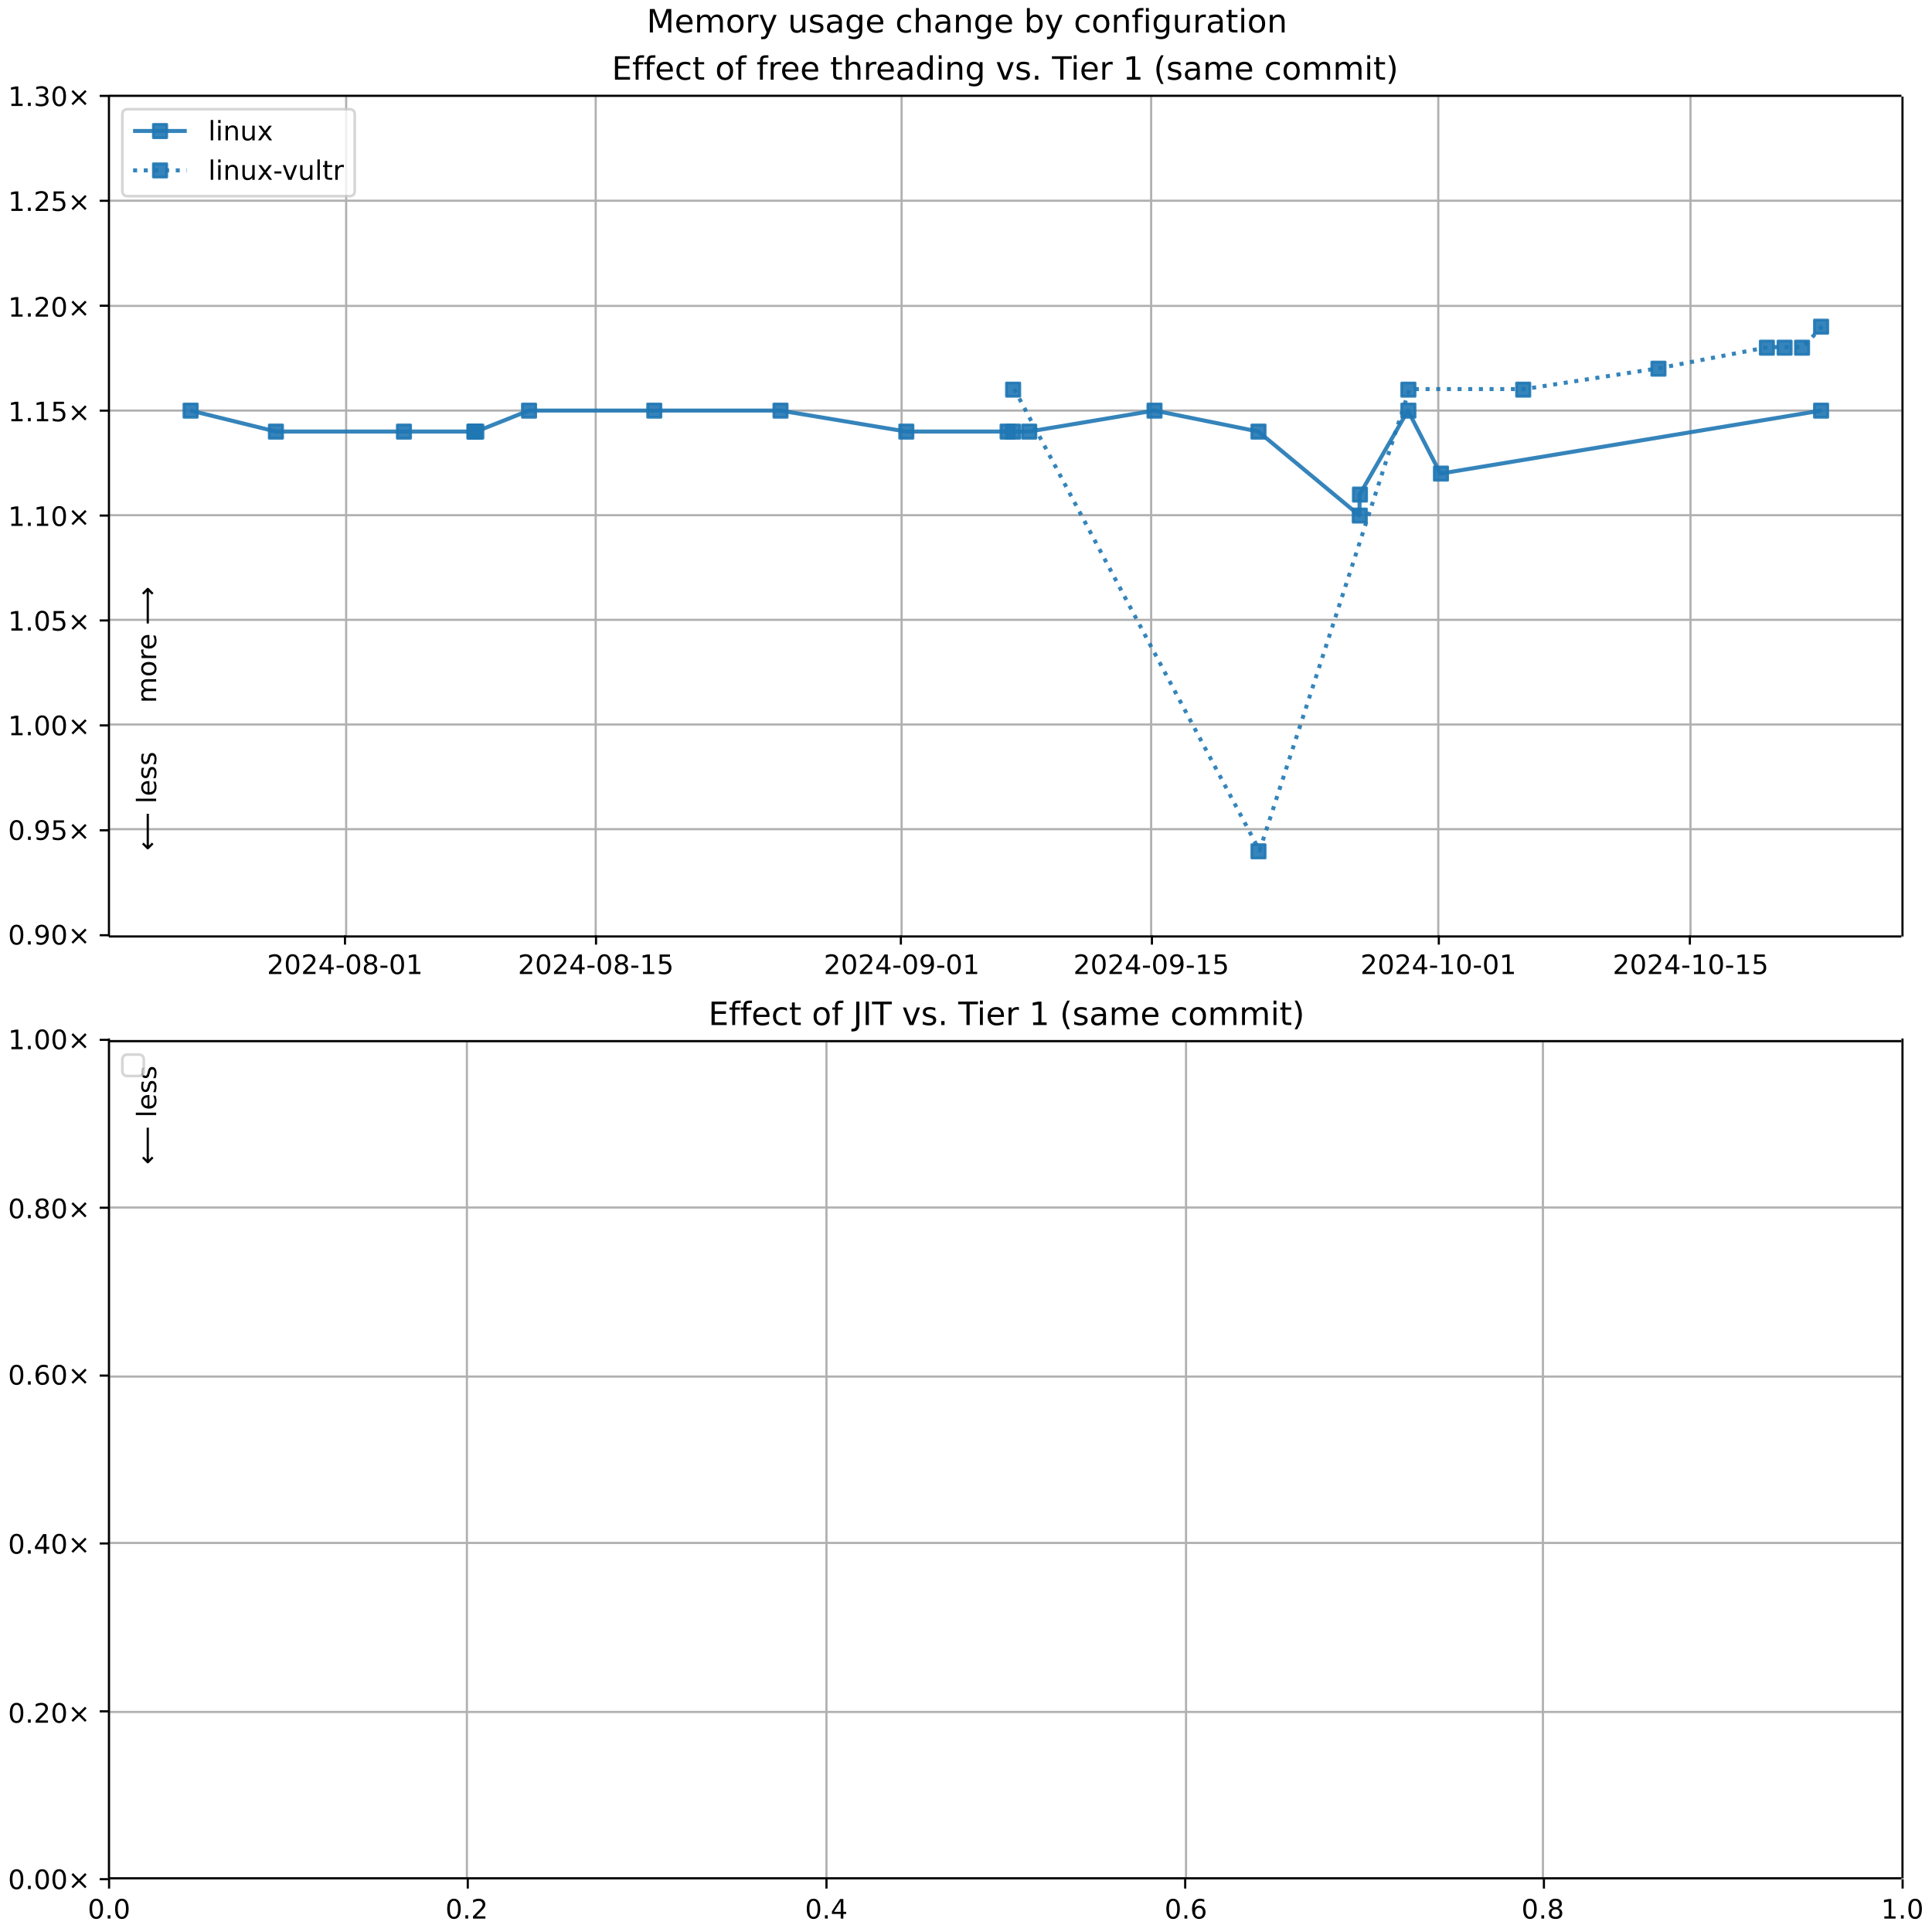
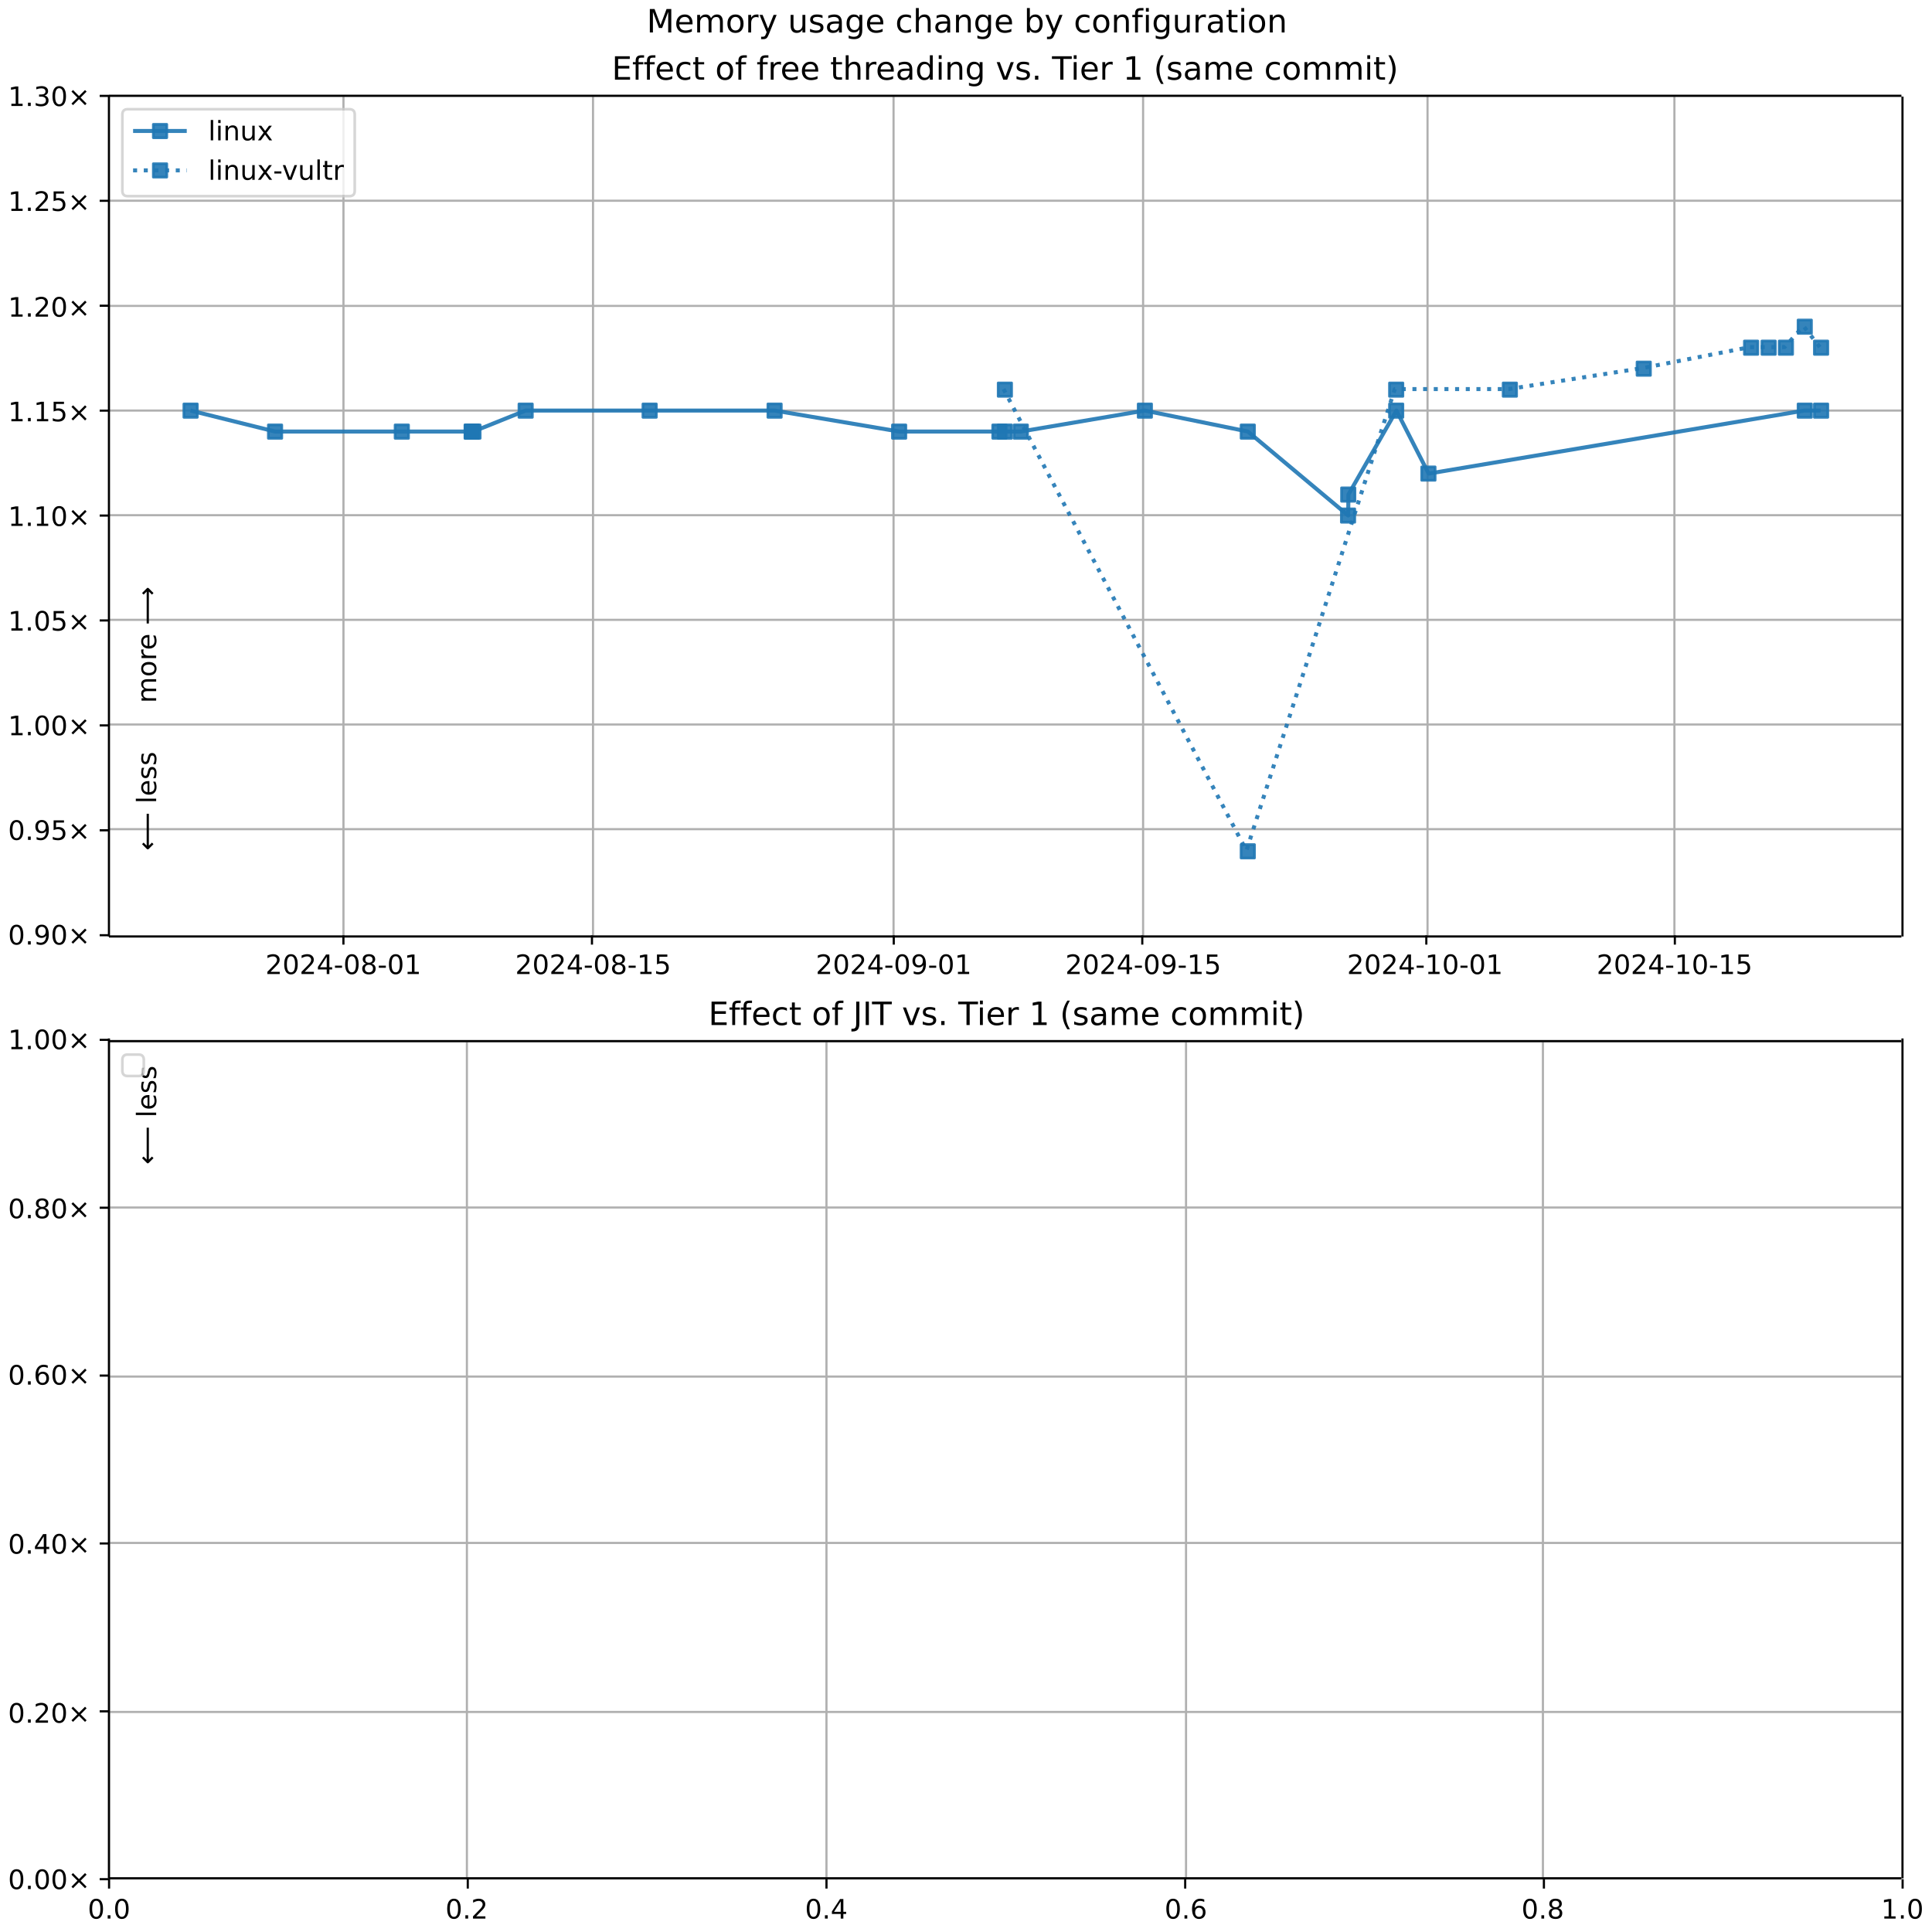
<svg xmlns="http://www.w3.org/2000/svg" xmlns:xlink="http://www.w3.org/1999/xlink" width="720pt" height="720pt" version="1.1" viewBox="0 0 720 720">
  <defs>
    <style type="text/css">*{stroke-linejoin: round; stroke-linecap: butt}</style>
  </defs>
  <path d="m0 720h720v-720h-720z" fill="#fff" />
  <path d="m40.6 349h668v-313h-668z" fill="#fff" />
-   <path d="m129 349v-313" clip-path="url(#d)" fill="none" stroke="#b0b0b0" stroke-linecap="square" stroke-width=".8" />
+   <path d="m128 349v-313" clip-path="url(#d)" fill="none" stroke="#b0b0b0" stroke-linecap="square" stroke-width=".8" />
  <defs>
    <path id="l" d="m0 0v3.5" stroke="#000" stroke-width=".8" />
  </defs>
-   <use x="128.563" y="348.529" stroke="#000000" stroke-width=".8" xlink:href="#l" />
-   <g transform="translate(99.5 363) scale(.1 -.1)">
+   <use x="127.987" y="348.529" stroke="#000000" stroke-width=".8" xlink:href="#l" />
+   <g transform="translate(98.9 363) scale(.1 -.1)">
    <defs>
      <path id="g" transform="scale(.0156)" d="m1228 531h2203v-531h-2962v531q359 372 979 998 621 627 780 809 303 340 423 576 121 236 121 464 0 372-261 606-261 235-680 235-297 0-627-103-329-103-704-313v638q381 153 712 231 332 78 607 78 725 0 1156-363 431-362 431-968 0-288-108-546-107-257-392-607-78-91-497-524-418-433-1181-1211z" />
      <path id="a" transform="scale(.0156)" d="m2034 4250q-487 0-733-480-245-479-245-1442 0-959 245-1439 246-480 733-480 491 0 736 480 246 480 246 1439 0 963-246 1442-245 480-736 480zm0 500q785 0 1199-621 414-620 414-1801 0-1178-414-1799-414-620-1199-620-784 0-1198 620-414 621-414 1799 0 1181 414 1801 414 621 1198 621z" />
      <path id="s" transform="scale(.0156)" d="m2419 4116-1594-2491h1594v2491zm-166 550h794v-3041h666v-525h-666v-1100h-628v1100h-2106v609l1940 2957z" />
      <path id="k" transform="scale(.0156)" d="m313 2009h1684v-512h-1684v512z" />
      <path id="ac" transform="scale(.0156)" d="m2034 2216q-450 0-708-241-257-241-257-662 0-422 257-663 258-241 708-241t709 242q260 243 260 662 0 421-258 662-257 241-711 241zm-631 268q-406 100-633 378-226 279-226 679 0 559 398 884 399 325 1092 325 697 0 1094-325t397-884q0-400-227-679-226-278-629-378 456-106 710-416 255-309 255-755 0-679-414-1042-414-362-1186-362-771 0-1186 362-414 363-414 1042 0 446 256 755 257 310 713 416zm-231 997q0-362 226-565 227-203 636-203 407 0 636 203 230 203 230 565 0 363-230 566-229 203-636 203-409 0-636-203-226-203-226-566z" />
      <path id="e" transform="scale(.0156)" d="m794 531h1031v3560l-1122-225v575l1116 225h631v-4135h1031v-531h-2687v531z" />
    </defs>
    <use xlink:href="#g" />
    <use x="63.623" xlink:href="#a" />
    <use x="127.246" xlink:href="#g" />
    <use x="190.869" xlink:href="#s" />
    <use x="254.492" xlink:href="#k" />
    <use x="290.576" xlink:href="#a" />
    <use x="354.199" xlink:href="#ac" />
    <use x="417.822" xlink:href="#k" />
    <use x="453.906" xlink:href="#a" />
    <use x="517.529" xlink:href="#e" />
  </g>
-   <path d="m222 349v-313" clip-path="url(#d)" fill="none" stroke="#b0b0b0" stroke-linecap="square" stroke-width=".8" />
-   <use x="222.121" y="348.529" stroke="#000000" stroke-width=".8" xlink:href="#l" />
-   <g transform="translate(193 363) scale(.1 -.1)">
+   <path d="m221 349v-313" clip-path="url(#d)" fill="none" stroke="#b0b0b0" stroke-linecap="square" stroke-width=".8" />
+   <use x="220.607" y="348.529" stroke="#000000" stroke-width=".8" xlink:href="#l" />
+   <g transform="translate(192 363) scale(.1 -.1)">
    <defs>
      <path id="u" transform="scale(.0156)" d="m691 4666h2478v-532h-1900v-1143q137 47 274 70 138 23 276 23 781 0 1237-428 457-428 457-1159 0-753-469-1171-469-417-1322-417-294 0-599 50-304 50-629 150v635q281-153 581-228t634-75q541 0 856 284 316 284 316 772 0 487-316 771-315 285-856 285-253 0-505-56-251-56-513-175v2344z" />
    </defs>
    <use xlink:href="#g" />
    <use x="63.623" xlink:href="#a" />
    <use x="127.246" xlink:href="#g" />
    <use x="190.869" xlink:href="#s" />
    <use x="254.492" xlink:href="#k" />
    <use x="290.576" xlink:href="#a" />
    <use x="354.199" xlink:href="#ac" />
    <use x="417.822" xlink:href="#k" />
    <use x="453.906" xlink:href="#e" />
    <use x="517.529" xlink:href="#u" />
  </g>
-   <path d="m336 349v-313" clip-path="url(#d)" fill="none" stroke="#b0b0b0" stroke-linecap="square" stroke-width=".8" />
-   <use x="335.726" y="348.529" stroke="#000000" stroke-width=".8" xlink:href="#l" />
-   <g transform="translate(307 363) scale(.1 -.1)">
+   <path d="m333 349v-313" clip-path="url(#d)" fill="none" stroke="#b0b0b0" stroke-linecap="square" stroke-width=".8" />
+   <use x="333.075" y="348.529" stroke="#000000" stroke-width=".8" xlink:href="#l" />
+   <g transform="translate(304 363) scale(.1 -.1)">
    <defs>
      <path id="ab" transform="scale(.0156)" d="m703 97v575q238-113 481-172 244-59 479-59 625 0 954 420 330 420 377 1277-181-269-460-413-278-144-615-144-700 0-1108 423-408 424-408 1159 0 718 425 1152 425 435 1131 435 810 0 1236-621 427-620 427-1801 0-1103-524-1761-523-658-1407-658-238 0-482 47-243 47-506 141zm1256 1978q425 0 673 290 249 291 249 798 0 503-249 795-248 292-673 292t-673-292-248-795q0-507 248-798 248-290 673-290z" />
    </defs>
    <use xlink:href="#g" />
    <use x="63.623" xlink:href="#a" />
    <use x="127.246" xlink:href="#g" />
    <use x="190.869" xlink:href="#s" />
    <use x="254.492" xlink:href="#k" />
    <use x="290.576" xlink:href="#a" />
    <use x="354.199" xlink:href="#ab" />
    <use x="417.822" xlink:href="#k" />
    <use x="453.906" xlink:href="#a" />
    <use x="517.529" xlink:href="#e" />
  </g>
-   <path d="m429 349v-313" clip-path="url(#d)" fill="none" stroke="#b0b0b0" stroke-linecap="square" stroke-width=".8" />
-   <use x="429.284" y="348.529" stroke="#000000" stroke-width=".8" xlink:href="#l" />
-   <g transform="translate(400 363) scale(.1 -.1)">
+   <path d="m426 349v-313" clip-path="url(#d)" fill="none" stroke="#b0b0b0" stroke-linecap="square" stroke-width=".8" />
+   <use x="425.695" y="348.529" stroke="#000000" stroke-width=".8" xlink:href="#l" />
+   <g transform="translate(397 363) scale(.1 -.1)">
    <use xlink:href="#g" />
    <use x="63.623" xlink:href="#a" />
    <use x="127.246" xlink:href="#g" />
    <use x="190.869" xlink:href="#s" />
    <use x="254.492" xlink:href="#k" />
    <use x="290.576" xlink:href="#a" />
    <use x="354.199" xlink:href="#ab" />
    <use x="417.822" xlink:href="#k" />
    <use x="453.906" xlink:href="#e" />
    <use x="517.529" xlink:href="#u" />
  </g>
-   <path d="m536 349v-313" clip-path="url(#d)" fill="none" stroke="#b0b0b0" stroke-linecap="square" stroke-width=".8" />
-   <use x="536.207" y="348.529" stroke="#000000" stroke-width=".8" xlink:href="#l" />
-   <g transform="translate(507 363) scale(.1 -.1)">
+   <path d="m532 349v-313" clip-path="url(#d)" fill="none" stroke="#b0b0b0" stroke-linecap="square" stroke-width=".8" />
+   <use x="531.547" y="348.529" stroke="#000000" stroke-width=".8" xlink:href="#l" />
+   <g transform="translate(502 363) scale(.1 -.1)">
    <use xlink:href="#g" />
    <use x="63.623" xlink:href="#a" />
    <use x="127.246" xlink:href="#g" />
    <use x="190.869" xlink:href="#s" />
    <use x="254.492" xlink:href="#k" />
    <use x="290.576" xlink:href="#e" />
    <use x="354.199" xlink:href="#a" />
    <use x="417.822" xlink:href="#k" />
    <use x="453.906" xlink:href="#a" />
    <use x="517.529" xlink:href="#e" />
  </g>
-   <path d="m630 349v-313" clip-path="url(#d)" fill="none" stroke="#b0b0b0" stroke-linecap="square" stroke-width=".8" />
-   <use x="629.764" y="348.529" stroke="#000000" stroke-width=".8" xlink:href="#l" />
-   <g transform="translate(601 363) scale(.1 -.1)">
+   <path d="m624 349v-313" clip-path="url(#d)" fill="none" stroke="#b0b0b0" stroke-linecap="square" stroke-width=".8" />
+   <use x="624.167" y="348.529" stroke="#000000" stroke-width=".8" xlink:href="#l" />
+   <g transform="translate(595 363) scale(.1 -.1)">
    <use xlink:href="#g" />
    <use x="63.623" xlink:href="#a" />
    <use x="127.246" xlink:href="#g" />
    <use x="190.869" xlink:href="#s" />
    <use x="254.492" xlink:href="#k" />
    <use x="290.576" xlink:href="#e" />
    <use x="354.199" xlink:href="#a" />
    <use x="417.822" xlink:href="#k" />
    <use x="453.906" xlink:href="#e" />
    <use x="517.529" xlink:href="#u" />
  </g>
  <path d="m40.6 349h668" clip-path="url(#d)" fill="none" stroke="#b0b0b0" stroke-linecap="square" stroke-width=".8" />
  <defs>
    <path id="h" d="m0 0h-3.5" stroke="#000" stroke-width=".8" />
  </defs>
  <use x="40.646" y="348.529" stroke="#000000" stroke-width=".8" xlink:href="#h" />
  <g transform="translate(3 352) scale(.1 -.1)">
    <defs>
      <path id="c" transform="scale(.0156)" d="m684 794h660v-794h-660v794z" />
      <path id="i" transform="scale(.0156)" d="m4488 3438-1429-1435 1429-1428-372-378-1435 1434-1434-1434-369 378 1425 1428-1425 1435 369 378 1434-1435 1435 1435 372-378z" />
    </defs>
    <use xlink:href="#a" />
    <use x="63.623" xlink:href="#c" />
    <use x="95.41" xlink:href="#ab" />
    <use x="159.033" xlink:href="#a" />
    <use x="222.656" xlink:href="#i" />
  </g>
  <path d="m40.6 309h668" clip-path="url(#d)" fill="none" stroke="#b0b0b0" stroke-linecap="square" stroke-width=".8" />
  <use x="40.646" y="309.429" stroke="#000000" stroke-width=".8" xlink:href="#h" />
  <g transform="translate(3 313) scale(.1 -.1)">
    <use xlink:href="#a" />
    <use x="63.623" xlink:href="#c" />
    <use x="95.41" xlink:href="#ab" />
    <use x="159.033" xlink:href="#u" />
    <use x="222.656" xlink:href="#i" />
  </g>
  <path d="m40.6 270h668" clip-path="url(#d)" fill="none" stroke="#b0b0b0" stroke-linecap="square" stroke-width=".8" />
  <use x="40.646" y="270.33" stroke="#000000" stroke-width=".8" xlink:href="#h" />
  <g transform="translate(3 274) scale(.1 -.1)">
    <use xlink:href="#e" />
    <use x="63.623" xlink:href="#c" />
    <use x="95.41" xlink:href="#a" />
    <use x="159.033" xlink:href="#a" />
    <use x="222.656" xlink:href="#i" />
  </g>
  <path d="m40.6 231h668" clip-path="url(#d)" fill="none" stroke="#b0b0b0" stroke-linecap="square" stroke-width=".8" />
  <use x="40.646" y="231.23" stroke="#000000" stroke-width=".8" xlink:href="#h" />
  <g transform="translate(3 235) scale(.1 -.1)">
    <use xlink:href="#e" />
    <use x="63.623" xlink:href="#c" />
    <use x="95.41" xlink:href="#a" />
    <use x="159.033" xlink:href="#u" />
    <use x="222.656" xlink:href="#i" />
  </g>
  <path d="m40.6 192h668" clip-path="url(#d)" fill="none" stroke="#b0b0b0" stroke-linecap="square" stroke-width=".8" />
  <use x="40.646" y="192.131" stroke="#000000" stroke-width=".8" xlink:href="#h" />
  <g transform="translate(3 196) scale(.1 -.1)">
    <use xlink:href="#e" />
    <use x="63.623" xlink:href="#c" />
    <use x="95.41" xlink:href="#e" />
    <use x="159.033" xlink:href="#a" />
    <use x="222.656" xlink:href="#i" />
  </g>
  <path d="m40.6 153h668" clip-path="url(#d)" fill="none" stroke="#b0b0b0" stroke-linecap="square" stroke-width=".8" />
  <use x="40.646" y="153.031" stroke="#000000" stroke-width=".8" xlink:href="#h" />
  <g transform="translate(3 157) scale(.1 -.1)">
    <use xlink:href="#e" />
    <use x="63.623" xlink:href="#c" />
    <use x="95.41" xlink:href="#e" />
    <use x="159.033" xlink:href="#u" />
    <use x="222.656" xlink:href="#i" />
  </g>
  <path d="m40.6 114h668" clip-path="url(#d)" fill="none" stroke="#b0b0b0" stroke-linecap="square" stroke-width=".8" />
  <use x="40.646" y="113.932" stroke="#000000" stroke-width=".8" xlink:href="#h" />
  <g transform="translate(3 118) scale(.1 -.1)">
    <use xlink:href="#e" />
    <use x="63.623" xlink:href="#c" />
    <use x="95.41" xlink:href="#g" />
    <use x="159.033" xlink:href="#a" />
    <use x="222.656" xlink:href="#i" />
  </g>
  <path d="m40.6 74.8h668" clip-path="url(#d)" fill="none" stroke="#b0b0b0" stroke-linecap="square" stroke-width=".8" />
  <use x="40.646" y="74.832" stroke="#000000" stroke-width=".8" xlink:href="#h" />
  <g transform="translate(3 78.6) scale(.1 -.1)">
    <use xlink:href="#e" />
    <use x="63.623" xlink:href="#c" />
    <use x="95.41" xlink:href="#g" />
    <use x="159.033" xlink:href="#u" />
    <use x="222.656" xlink:href="#i" />
  </g>
  <path d="m40.6 35.7h668" clip-path="url(#d)" fill="none" stroke="#b0b0b0" stroke-linecap="square" stroke-width=".8" />
  <use x="40.646" y="35.733" stroke="#000000" stroke-width=".8" xlink:href="#h" />
  <g transform="translate(3 39.5) scale(.1 -.1)">
    <defs>
      <path id="at" transform="scale(.0156)" d="m2597 2516q453-97 707-404 255-306 255-756 0-690-475-1069-475-378-1350-378-293 0-604 58t-642 174v609q262-153 574-231 313-78 654-78 593 0 904 234t311 681q0 413-289 645-289 233-804 233h-544v519h569q465 0 712 186t247 536q0 359-255 551-254 193-729 193-260 0-557-57-297-56-653-174v562q360 100 674 150t592 50q719 0 1137-327 419-326 419-882 0-388-222-655t-631-370z" />
    </defs>
    <use xlink:href="#e" />
    <use x="63.623" xlink:href="#c" />
    <use x="95.41" xlink:href="#at" />
    <use x="159.033" xlink:href="#a" />
    <use x="222.656" xlink:href="#i" />
  </g>
-   <path d="m71 153 31.8 7.82h47.7 26.3 0.043 0.636l19.6-7.82h46.7 47l46.9 7.82h37.8 2.06 5.99l46.7-7.82 38.7 7.82 37.7 31.3 0.07-7.82 18-31.3 12.1 23.5 142-23.5" clip-path="url(#d)" fill="none" stroke="#1f77b4" stroke-linecap="square" stroke-opacity=".9" stroke-width="1.5" />
+   <path d="m71 153 31.5 7.82h47.2 26 0.042 0.63l19.5-7.82h46.2 46.6l46.4 7.82h37.4 2.04 5.93l46.2-7.82 38.4 7.82 37.4 31.3 0.069-7.82 17.9-31.3 12 23.5 140-23.5h6.09" clip-path="url(#d)" fill="none" stroke="#1f77b4" stroke-linecap="square" stroke-opacity=".9" stroke-width="1.5" />
  <defs>
    <path id="b" d="m-2.5 2.5h5v-5h-5z" stroke="#1f77b4" stroke-opacity=".9" />
  </defs>
  <g clip-path="url(#d)" fill="#1f77b4" fill-opacity=".9" stroke="#1f77b4" stroke-opacity=".9">
    <use x="71.027" y="153.031" xlink:href="#b" />
-     <use x="102.824" y="160.851" xlink:href="#b" />
-     <use x="150.541" y="160.851" xlink:href="#b" />
-     <use x="176.831" y="160.851" xlink:href="#b" />
-     <use x="176.874" y="160.851" xlink:href="#b" />
-     <use x="177.51" y="160.851" xlink:href="#b" />
-     <use x="197.159" y="153.031" xlink:href="#b" />
-     <use x="243.831" y="153.031" xlink:href="#b" />
-     <use x="290.871" y="153.031" xlink:href="#b" />
-     <use x="337.755" y="160.851" xlink:href="#b" />
-     <use x="375.507" y="160.851" xlink:href="#b" />
-     <use x="377.564" y="160.851" xlink:href="#b" />
-     <use x="383.558" y="160.851" xlink:href="#b" />
-     <use x="430.258" y="153.031" xlink:href="#b" />
-     <use x="468.999" y="160.851" xlink:href="#b" />
-     <use x="506.744" y="192.131" xlink:href="#b" />
-     <use x="506.814" y="184.311" xlink:href="#b" />
-     <use x="524.863" y="153.031" xlink:href="#b" />
-     <use x="536.999" y="176.491" xlink:href="#b" />
+     <use x="102.505" y="160.851" xlink:href="#b" />
+     <use x="149.744" y="160.851" xlink:href="#b" />
+     <use x="175.772" y="160.851" xlink:href="#b" />
+     <use x="175.814" y="160.851" xlink:href="#b" />
+     <use x="176.444" y="160.851" xlink:href="#b" />
+     <use x="195.896" y="153.031" xlink:href="#b" />
+     <use x="242.1" y="153.031" xlink:href="#b" />
+     <use x="288.669" y="153.031" xlink:href="#b" />
+     <use x="335.083" y="160.851" xlink:href="#b" />
+     <use x="372.457" y="160.851" xlink:href="#b" />
+     <use x="374.494" y="160.851" xlink:href="#b" />
+     <use x="380.428" y="160.851" xlink:href="#b" />
+     <use x="426.66" y="153.031" xlink:href="#b" />
+     <use x="465.012" y="160.851" xlink:href="#b" />
+     <use x="502.379" y="192.131" xlink:href="#b" />
+     <use x="502.449" y="184.311" xlink:href="#b" />
+     <use x="520.317" y="153.031" xlink:href="#b" />
+     <use x="532.332" y="176.491" xlink:href="#b" />
+     <use x="672.58" y="153.031" xlink:href="#b" />
    <use x="678.666" y="153.031" xlink:href="#b" />
  </g>
  <g stroke="#1f77b4" stroke-opacity=".9">
-     <path d="m378 145 91.4 172 55.9-172h42.8l50.4-7.82 40.4-7.82h6.6 6.5l7.1-7.82" clip-path="url(#d)" fill="none" stroke-dasharray="1.5,2.475" stroke-width="1.5" />
+     <path d="m374 145 90.5 172 55.3-172h42.4l49.9-7.82 40-7.82h6.53 6.44l7.03-7.82 6.09 7.82" clip-path="url(#d)" fill="none" stroke-dasharray="1.5,2.475" stroke-width="1.5" />
    <g clip-path="url(#d)" fill="#1f77b4" fill-opacity=".9">
-       <use x="377.564" y="145.211" xlink:href="#b" />
-       <use x="468.999" y="317.249" xlink:href="#b" />
-       <use x="524.863" y="145.211" xlink:href="#b" />
-       <use x="567.656" y="145.211" xlink:href="#b" />
-       <use x="618.058" y="137.391" xlink:href="#b" />
-       <use x="658.468" y="129.572" xlink:href="#b" />
-       <use x="665.066" y="129.572" xlink:href="#b" />
-       <use x="671.568" y="129.572" xlink:href="#b" />
-       <use x="678.666" y="121.752" xlink:href="#b" />
+       <use x="374.494" y="145.211" xlink:href="#b" />
+       <use x="465.012" y="317.249" xlink:href="#b" />
+       <use x="520.317" y="145.211" xlink:href="#b" />
+       <use x="562.681" y="145.211" xlink:href="#b" />
+       <use x="612.578" y="137.391" xlink:href="#b" />
+       <use x="652.584" y="129.572" xlink:href="#b" />
+       <use x="659.116" y="129.572" xlink:href="#b" />
+       <use x="665.553" y="129.572" xlink:href="#b" />
+       <use x="672.58" y="121.752" xlink:href="#b" />
+       <use x="678.666" y="129.572" xlink:href="#b" />
    </g>
  </g>
  <path d="m40.6 349v-313" fill="none" stroke="#000" stroke-linecap="square" stroke-width=".8" />
  <path d="m709 349v-313" fill="none" stroke="#000" stroke-linecap="square" stroke-width=".8" />
  <path d="m40.6 349h668" fill="none" stroke="#000" stroke-linecap="square" stroke-width=".8" />
  <path d="m40.6 35.7h668" fill="none" stroke="#000" stroke-linecap="square" stroke-width=".8" />
  <g clip-path="url(#d)">
    <g transform="translate(58.2 262) rotate(-90) scale(.1 -.1)">
      <defs>
        <path id="p" transform="scale(.0156)" d="m3328 2828q216 388 516 572t706 184q547 0 844-383 297-382 297-1088v-2113h-578v2094q0 503-179 746-178 244-543 244-447 0-707-297-259-296-259-809v-1978h-578v2094q0 506-178 748t-550 242q-441 0-701-298-259-298-259-808v-1978h-578v3500h578v-544q197 322 472 475t653 153q382 0 649-194 267-193 395-562z" />
        <path id="o" transform="scale(.0156)" d="m1959 3097q-462 0-731-361t-269-989 267-989q268-361 733-361 460 0 728 362 269 363 269 988 0 622-269 986-268 364-728 364zm0 487q750 0 1178-488 429-487 429-1349 0-859-429-1349-428-489-1178-489-753 0-1180 489-426 490-426 1349 0 862 426 1349 427 488 1180 488z" />
        <path id="n" transform="scale(.0156)" d="m2631 2963q-97 56-211 82-114 27-251 27-488 0-749-317t-261-911v-1844h-578v3500h578v-544q182 319 472 473 291 155 707 155 59 0 131-8 72-7 159-23l3-590z" />
        <path id="f" transform="scale(.0156)" d="m3597 1894v-281h-2644q38-594 358-905t892-311q331 0 642 81t618 244v-544q-310-131-635-200t-659-69q-838 0-1327 487-489 488-489 1320 0 859 464 1363 464 505 1252 505 706 0 1117-455 411-454 411-1235zm-575 169q-6 471-264 752-258 282-683 282-481 0-770-272t-333-766l2050 4z" />
        <path id="am" transform="scale(.0156)" d="m8863 2147v-281l-1229-1228-375 375 729 728h-7622v531h7622l-729 728 375 375 1229-1228z" />
      </defs>
      <use xlink:href="#p" />
      <use x="97.412" xlink:href="#o" />
      <use x="158.594" xlink:href="#n" />
      <use x="197.457" xlink:href="#f" />
      <use x="258.98" xlink:href="#DejaVuSans-20" />
      <use x="290.768" xlink:href="#am" />
    </g>
  </g>
  <g clip-path="url(#d)">
    <g transform="translate(58.2 317) rotate(-90) scale(.1 -.1)">
      <defs>
        <path id="an" transform="scale(.0156)" d="m313 1866v281l1228 1228 375-375-728-728h7621v-531h-7621l728-728-375-375-1228 1228z" />
        <path id="z" transform="scale(.0156)" d="m603 4863h575v-4863h-575v4863z" />
        <path id="m" transform="scale(.0156)" d="m2834 3397v-544q-243 125-506 187-262 63-544 63-428 0-642-131t-214-394q0-200 153-314t616-217l197-44q612-131 870-370t258-667q0-488-386-773-386-284-1061-284-281 0-586 55t-642 164v594q319-166 628-249 309-82 613-82 406 0 624 139 219 139 219 392 0 234-158 359-157 125-692 241l-200 47q-534 112-772 345-237 233-237 639 0 494 350 762 350 269 994 269 318 0 599-47 282-46 519-140z" />
      </defs>
      <use xlink:href="#an" />
      <use x="143.359" xlink:href="#DejaVuSans-20" />
      <use x="175.146" xlink:href="#z" />
      <use x="202.93" xlink:href="#f" />
      <use x="264.453" xlink:href="#m" />
      <use x="316.553" xlink:href="#m" />
    </g>
  </g>
  <g transform="translate(228 29.7) scale(.12 -.12)">
    <defs>
      <path id="ai" transform="scale(.0156)" d="m628 4666h2950v-532h-2319v-1381h2222v-531h-2222v-1691h2375v-531h-3006v4666z" />
      <path id="r" transform="scale(.0156)" d="m2375 4863v-479h-550q-309 0-430-125-120-125-120-450v-309h947v-447h-947v-3053h-578v3053h-550v447h550v244q0 584 272 851 272 268 862 268h544z" />
      <path id="w" transform="scale(.0156)" d="m3122 3366v-538q-244 135-489 202t-495 67q-560 0-870-355-309-354-309-995t309-996q310-354 870-354 250 0 495 67t489 202v-532q-241-112-499-168-257-57-548-57-791 0-1257 497-465 497-465 1341 0 856 470 1346 471 491 1290 491 265 0 518-55 253-54 491-163z" />
      <path id="t" transform="scale(.0156)" d="m1172 4494v-994h1184v-447h-1184v-1900q0-428 117-550t477-122h590v-481h-590q-666 0-919 248-253 249-253 905v1900h-422v447h422v994h578z" />
      <path id="ah" transform="scale(.0156)" d="m3513 2113v-2113h-575v2094q0 497-194 743-194 247-581 247-466 0-735-297-269-296-269-809v-1978h-578v4863h578v-1907q207 316 486 472 280 156 646 156 603 0 912-373 310-373 310-1098z" />
      <path id="x" transform="scale(.0156)" d="m2194 1759q-697 0-966-159t-269-544q0-306 202-486 202-179 548-179 479 0 768 339t289 901v128h-572zm1147 238v-2e3h-575v531q-197-318-491-470t-719-152q-537 0-855 302-317 302-317 808 0 590 395 890 396 300 1180 300h807v57q0 397-261 614t-733 217q-300 0-585-72-284-72-546-216v532q315 122 612 182 297 61 578 61 760 0 1135-394 375-393 375-1193z" />
      <path id="ao" transform="scale(.0156)" d="m2906 2969v1894h575v-4863h-575v525q-181-312-458-464-276-152-664-152-634 0-1033 506-398 507-398 1332t398 1331q399 506 1033 506 388 0 664-152 277-151 458-463zm-1959-1222q0-634 261-995t717-361 718 361q263 361 263 995t-263 995q-262 361-718 361t-717-361-261-995z" />
      <path id="q" transform="scale(.0156)" d="m603 3500h575v-3500h-575v3500zm0 1363h575v-729h-575v729z" />
      <path id="v" transform="scale(.0156)" d="m3513 2113v-2113h-575v2094q0 497-194 743-194 247-581 247-466 0-735-297-269-296-269-809v-1978h-578v3500h578v-544q207 316 486 472 280 156 646 156 603 0 912-373 310-373 310-1098z" />
      <path id="aa" transform="scale(.0156)" d="m2906 1791q0 625-258 968-257 344-723 344-462 0-720-344-258-343-258-968 0-622 258-966t720-344q466 0 723 344 258 344 258 966zm575-1357q0-893-397-1329-396-436-1215-436-303 0-572 45t-522 139v559q253-137 500-202 247-66 503-66 566 0 847 295t281 892v285q-178-310-456-463t-666-153q-643 0-1037 490-394 491-394 1301 0 812 394 1302 394 491 1037 491 388 0 666-153t456-462v531h575v-3066z" />
      <path id="ad" transform="scale(.0156)" d="m191 3500h609l1094-2937 1094 2937h609l-1313-3500h-781l-1312 3500z" />
      <path id="ae" transform="scale(.0156)" d="m-19 4666h3947v-532h-1656v-4134h-634v4134h-1657v532z" />
      <path id="al" transform="scale(.0156)" d="m1984 4856q-418-718-622-1422-203-703-203-1425 0-721 205-1429t620-1424h-500q-468 735-701 1444t-233 1409q0 697 231 1403 232 707 703 1444h500z" />
      <path id="ak" transform="scale(.0156)" d="m513 4856h500q468-737 701-1444 233-706 233-1403 0-700-233-1409t-701-1444h-500q415 716 620 1424t205 1429q0 722-205 1425-205 704-620 1422z" />
    </defs>
    <use xlink:href="#ai" />
    <use x="63.184" xlink:href="#r" />
    <use x="98.389" xlink:href="#r" />
    <use x="133.594" xlink:href="#f" />
    <use x="195.117" xlink:href="#w" />
    <use x="250.098" xlink:href="#t" />
    <use x="289.307" xlink:href="#DejaVuSans-20" />
    <use x="321.094" xlink:href="#o" />
    <use x="382.275" xlink:href="#r" />
    <use x="417.48" xlink:href="#DejaVuSans-20" />
    <use x="449.268" xlink:href="#r" />
    <use x="484.473" xlink:href="#n" />
    <use x="523.336" xlink:href="#f" />
    <use x="584.859" xlink:href="#f" />
    <use x="646.383" xlink:href="#DejaVuSans-20" />
    <use x="678.17" xlink:href="#t" />
    <use x="717.379" xlink:href="#ah" />
    <use x="780.758" xlink:href="#n" />
    <use x="819.621" xlink:href="#f" />
    <use x="881.145" xlink:href="#x" />
    <use x="942.424" xlink:href="#ao" />
    <use x="1005.9" xlink:href="#q" />
    <use x="1033.684" xlink:href="#v" />
    <use x="1097.062" xlink:href="#aa" />
    <use x="1160.539" xlink:href="#DejaVuSans-20" />
    <use x="1192.326" xlink:href="#ad" />
    <use x="1251.506" xlink:href="#m" />
    <use x="1303.605" xlink:href="#c" />
    <use x="1335.393" xlink:href="#DejaVuSans-20" />
    <use x="1367.18" xlink:href="#ae" />
    <use x="1425.139" xlink:href="#q" />
    <use x="1452.922" xlink:href="#f" />
    <use x="1514.445" xlink:href="#n" />
    <use x="1555.559" xlink:href="#DejaVuSans-20" />
    <use x="1587.346" xlink:href="#e" />
    <use x="1650.969" xlink:href="#DejaVuSans-20" />
    <use x="1682.756" xlink:href="#al" />
    <use x="1721.77" xlink:href="#m" />
    <use x="1773.869" xlink:href="#x" />
    <use x="1835.148" xlink:href="#p" />
    <use x="1932.561" xlink:href="#f" />
    <use x="1994.084" xlink:href="#DejaVuSans-20" />
    <use x="2025.871" xlink:href="#w" />
    <use x="2080.852" xlink:href="#o" />
    <use x="2142.033" xlink:href="#p" />
    <use x="2239.445" xlink:href="#p" />
    <use x="2336.857" xlink:href="#q" />
    <use x="2364.641" xlink:href="#t" />
    <use x="2403.85" xlink:href="#ak" />
  </g>
  <path d="m47.6 73.1h82.6q2 0 2-2v-28.4q0-2-2-2h-82.6q-2 0-2 2v28.4q0 2 2 2z" fill="#fff" opacity=".8" stroke="#ccc" />
  <path d="m49.6 48.8h10 10" fill="none" stroke="#1f77b4" stroke-linecap="square" stroke-opacity=".9" stroke-width="1.5" />
  <use x="59.646" y="48.831" fill="#1f77b4" fill-opacity=".9" stroke="#1f77b4" stroke-opacity=".9" xlink:href="#b" />
  <g transform="translate(77.6 52.3) scale(.1 -.1)">
    <defs>
      <path id="y" transform="scale(.0156)" d="m544 1381v2119h575v-2097q0-497 193-746 194-248 582-248 465 0 735 297 271 297 271 810v1984h575v-3500h-575v538q-209-319-486-474-276-155-642-155-603 0-916 375-312 375-312 1097zm1447 2203z" />
      <path id="ag" transform="scale(.0156)" d="m3513 3500-1266-1703 1331-1797h-678l-1019 1375-1018-1375h-679l1360 1831-1244 1669h678l928-1247 928 1247h679z" />
    </defs>
    <use xlink:href="#z" />
    <use x="27.783" xlink:href="#q" />
    <use x="55.566" xlink:href="#v" />
    <use x="118.945" xlink:href="#y" />
    <use x="182.324" xlink:href="#ag" />
  </g>
  <path d="m49.6 63.5h10 10" fill="none" stroke="#1f77b4" stroke-dasharray="1.5,2.475" stroke-opacity=".9" stroke-width="1.5" />
  <use x="59.646" y="63.509" fill="#1f77b4" fill-opacity=".9" stroke="#1f77b4" stroke-opacity=".9" xlink:href="#b" />
  <g transform="translate(77.6 67) scale(.1 -.1)">
    <use xlink:href="#z" />
    <use x="27.783" xlink:href="#q" />
    <use x="55.566" xlink:href="#v" />
    <use x="118.945" xlink:href="#y" />
    <use x="182.324" xlink:href="#ag" />
    <use x="241.504" xlink:href="#k" />
    <use x="274.963" xlink:href="#ad" />
    <use x="334.143" xlink:href="#y" />
    <use x="397.521" xlink:href="#z" />
    <use x="425.305" xlink:href="#t" />
    <use x="464.514" xlink:href="#n" />
  </g>
  <path d="m40.6 700h668v-313h-668z" fill="#fff" />
  <path d="m40.6 700v-313" clip-path="url(#j)" fill="none" stroke="#b0b0b0" stroke-linecap="square" stroke-width=".8" />
  <use x="40.646" y="700.322" stroke="#000000" stroke-width=".8" xlink:href="#l" />
  <g transform="translate(32.7 715) scale(.1 -.1)">
    <use xlink:href="#a" />
    <use x="63.623" xlink:href="#c" />
    <use x="95.41" xlink:href="#a" />
  </g>
  <path d="m174 700v-313" clip-path="url(#j)" fill="none" stroke="#b0b0b0" stroke-linecap="square" stroke-width=".8" />
  <use x="174.326" y="700.322" stroke="#000000" stroke-width=".8" xlink:href="#l" />
  <g transform="translate(166 715) scale(.1 -.1)">
    <use xlink:href="#a" />
    <use x="63.623" xlink:href="#c" />
    <use x="95.41" xlink:href="#g" />
  </g>
  <path d="m308 700v-313" clip-path="url(#j)" fill="none" stroke="#b0b0b0" stroke-linecap="square" stroke-width=".8" />
  <use x="308.007" y="700.322" stroke="#000000" stroke-width=".8" xlink:href="#l" />
  <g transform="translate(300 715) scale(.1 -.1)">
    <use xlink:href="#a" />
    <use x="63.623" xlink:href="#c" />
    <use x="95.41" xlink:href="#s" />
  </g>
  <path d="m442 700v-313" clip-path="url(#j)" fill="none" stroke="#b0b0b0" stroke-linecap="square" stroke-width=".8" />
  <use x="441.687" y="700.322" stroke="#000000" stroke-width=".8" xlink:href="#l" />
  <g transform="translate(434 715) scale(.1 -.1)">
    <defs>
      <path id="aj" transform="scale(.0156)" d="m2113 2584q-425 0-674-291-248-290-248-796 0-503 248-796 249-292 674-292t673 292q248 293 248 796 0 506-248 796-248 291-673 291zm1253 1979v-575q-238 112-480 171-242 60-480 60-625 0-955-422-329-422-376-1275 184 272 462 417 279 145 613 145 703 0 1111-427 408-426 408-1160 0-719-425-1154-425-434-1131-434-810 0-1238 620-428 621-428 1799 0 1106 525 1764t1409 658q238 0 480-47t505-140z" />
    </defs>
    <use xlink:href="#a" />
    <use x="63.623" xlink:href="#c" />
    <use x="95.41" xlink:href="#aj" />
  </g>
  <path d="m575 700v-313" clip-path="url(#j)" fill="none" stroke="#b0b0b0" stroke-linecap="square" stroke-width=".8" />
  <use x="575.368" y="700.322" stroke="#000000" stroke-width=".8" xlink:href="#l" />
  <g transform="translate(567 715) scale(.1 -.1)">
    <use xlink:href="#a" />
    <use x="63.623" xlink:href="#c" />
    <use x="95.41" xlink:href="#ac" />
  </g>
  <path d="m709 700v-313" clip-path="url(#j)" fill="none" stroke="#b0b0b0" stroke-linecap="square" stroke-width=".8" />
  <use x="709.048" y="700.322" stroke="#000000" stroke-width=".8" xlink:href="#l" />
  <g transform="translate(701 715) scale(.1 -.1)">
    <use xlink:href="#e" />
    <use x="63.623" xlink:href="#c" />
    <use x="95.41" xlink:href="#a" />
  </g>
  <path d="m40.6 700h668" clip-path="url(#j)" fill="none" stroke="#b0b0b0" stroke-linecap="square" stroke-width=".8" />
  <use x="40.646" y="700.322" stroke="#000000" stroke-width=".8" xlink:href="#h" />
  <g transform="translate(3 704) scale(.1 -.1)">
    <use xlink:href="#a" />
    <use x="63.623" xlink:href="#c" />
    <use x="95.41" xlink:href="#a" />
    <use x="159.033" xlink:href="#a" />
    <use x="222.656" xlink:href="#i" />
  </g>
  <path d="m40.6 638h668" clip-path="url(#j)" fill="none" stroke="#b0b0b0" stroke-linecap="square" stroke-width=".8" />
  <use x="40.646" y="637.762" stroke="#000000" stroke-width=".8" xlink:href="#h" />
  <g transform="translate(3 642) scale(.1 -.1)">
    <use xlink:href="#a" />
    <use x="63.623" xlink:href="#c" />
    <use x="95.41" xlink:href="#g" />
    <use x="159.033" xlink:href="#a" />
    <use x="222.656" xlink:href="#i" />
  </g>
  <path d="m40.6 575h668" clip-path="url(#j)" fill="none" stroke="#b0b0b0" stroke-linecap="square" stroke-width=".8" />
  <use x="40.646" y="575.203" stroke="#000000" stroke-width=".8" xlink:href="#h" />
  <g transform="translate(3 579) scale(.1 -.1)">
    <use xlink:href="#a" />
    <use x="63.623" xlink:href="#c" />
    <use x="95.41" xlink:href="#s" />
    <use x="159.033" xlink:href="#a" />
    <use x="222.656" xlink:href="#i" />
  </g>
  <path d="m40.6 513h668" clip-path="url(#j)" fill="none" stroke="#b0b0b0" stroke-linecap="square" stroke-width=".8" />
  <use x="40.646" y="512.644" stroke="#000000" stroke-width=".8" xlink:href="#h" />
  <g transform="translate(3 516) scale(.1 -.1)">
    <use xlink:href="#a" />
    <use x="63.623" xlink:href="#c" />
    <use x="95.41" xlink:href="#aj" />
    <use x="159.033" xlink:href="#a" />
    <use x="222.656" xlink:href="#i" />
  </g>
  <path d="m40.6 450h668" clip-path="url(#j)" fill="none" stroke="#b0b0b0" stroke-linecap="square" stroke-width=".8" />
  <use x="40.646" y="450.085" stroke="#000000" stroke-width=".8" xlink:href="#h" />
  <g transform="translate(3 454) scale(.1 -.1)">
    <use xlink:href="#a" />
    <use x="63.623" xlink:href="#c" />
    <use x="95.41" xlink:href="#ac" />
    <use x="159.033" xlink:href="#a" />
    <use x="222.656" xlink:href="#i" />
  </g>
  <path d="m40.6 388h668" clip-path="url(#j)" fill="none" stroke="#b0b0b0" stroke-linecap="square" stroke-width=".8" />
  <use x="40.646" y="387.525" stroke="#000000" stroke-width=".8" xlink:href="#h" />
  <g transform="translate(3 391) scale(.1 -.1)">
    <use xlink:href="#e" />
    <use x="63.623" xlink:href="#c" />
    <use x="95.41" xlink:href="#a" />
    <use x="159.033" xlink:href="#a" />
    <use x="222.656" xlink:href="#i" />
  </g>
  <path d="m40.6 700v-313" fill="none" stroke="#000" stroke-linecap="square" stroke-width=".8" />
  <path d="m709 700v-313" fill="none" stroke="#000" stroke-linecap="square" stroke-width=".8" />
  <path d="m40.6 700h668" fill="none" stroke="#000" stroke-linecap="square" stroke-width=".8" />
  <path d="m40.6 388h668" fill="none" stroke="#000" stroke-linecap="square" stroke-width=".8" />
  <g clip-path="url(#j)">
    <g transform="translate(58.2 380) rotate(-90) scale(.1 -.1)">
      <use xlink:href="#p" />
      <use x="97.412" xlink:href="#o" />
      <use x="158.594" xlink:href="#n" />
      <use x="197.457" xlink:href="#f" />
      <use x="258.98" xlink:href="#DejaVuSans-20" />
      <use x="290.768" xlink:href="#am" />
    </g>
  </g>
  <g clip-path="url(#j)">
    <g transform="translate(58.2 434) rotate(-90) scale(.1 -.1)">
      <use xlink:href="#an" />
      <use x="143.359" xlink:href="#DejaVuSans-20" />
      <use x="175.146" xlink:href="#z" />
      <use x="202.93" xlink:href="#f" />
      <use x="264.453" xlink:href="#m" />
      <use x="316.553" xlink:href="#m" />
    </g>
  </g>
  <g transform="translate(264 382) scale(.12 -.12)">
    <defs>
      <path id="ar" transform="scale(.0156)" d="m628 4666h631v-4341q0-844-320-1225t-1030-381h-240v531h197q418 0 590 235 172 234 172 840v4341z" />
      <path id="as" transform="scale(.0156)" d="m628 4666h631v-4666h-631v4666z" />
    </defs>
    <use xlink:href="#ai" />
    <use x="63.184" xlink:href="#r" />
    <use x="98.389" xlink:href="#r" />
    <use x="133.594" xlink:href="#f" />
    <use x="195.117" xlink:href="#w" />
    <use x="250.098" xlink:href="#t" />
    <use x="289.307" xlink:href="#DejaVuSans-20" />
    <use x="321.094" xlink:href="#o" />
    <use x="382.275" xlink:href="#r" />
    <use x="417.48" xlink:href="#DejaVuSans-20" />
    <use x="449.268" xlink:href="#ar" />
    <use x="478.76" xlink:href="#as" />
    <use x="508.252" xlink:href="#ae" />
    <use x="569.336" xlink:href="#DejaVuSans-20" />
    <use x="601.123" xlink:href="#ad" />
    <use x="660.303" xlink:href="#m" />
    <use x="712.402" xlink:href="#c" />
    <use x="744.189" xlink:href="#DejaVuSans-20" />
    <use x="775.977" xlink:href="#ae" />
    <use x="833.936" xlink:href="#q" />
    <use x="861.719" xlink:href="#f" />
    <use x="923.242" xlink:href="#n" />
    <use x="964.355" xlink:href="#DejaVuSans-20" />
    <use x="996.143" xlink:href="#e" />
    <use x="1059.766" xlink:href="#DejaVuSans-20" />
    <use x="1091.553" xlink:href="#al" />
    <use x="1130.566" xlink:href="#m" />
    <use x="1182.666" xlink:href="#x" />
    <use x="1243.945" xlink:href="#p" />
    <use x="1341.357" xlink:href="#f" />
    <use x="1402.881" xlink:href="#DejaVuSans-20" />
    <use x="1434.668" xlink:href="#w" />
    <use x="1489.648" xlink:href="#o" />
    <use x="1550.83" xlink:href="#p" />
    <use x="1648.242" xlink:href="#p" />
    <use x="1745.654" xlink:href="#q" />
    <use x="1773.438" xlink:href="#t" />
    <use x="1812.646" xlink:href="#ak" />
  </g>
  <path d="m47.6 401h4q2 0 2-2v-4q0-2-2-2h-4q-2 0-2 2v4q0 2 2 2z" fill="#fff" opacity=".8" stroke="#ccc" />
  <g transform="translate(241 12.1) scale(.12 -.12)">
    <defs>
      <path id="aq" transform="scale(.0156)" d="m628 4666h941l1190-3175 1197 3175h941v-4666h-616v4097l-1203-3200h-634l-1203 3200v-4097h-613v4666z" />
      <path id="af" transform="scale(.0156)" d="m2059-325q-243-625-475-815-231-191-618-191h-460v481h338q237 0 368 113 132 112 291 531l103 262-1415 3444h609l1094-2737 1094 2737h609l-1538-3825z" />
      <path id="ap" transform="scale(.0156)" d="m3116 1747q0 634-261 995t-717 361q-457 0-718-361t-261-995 261-995 718-361q456 0 717 361t261 995zm-1957 1222q182 312 458 463 277 152 661 152 638 0 1036-506 399-506 399-1331t-399-1332q-398-506-1036-506-384 0-661 152-276 152-458 464v-525h-578v4863h578v-1894z" />
    </defs>
    <use xlink:href="#aq" />
    <use x="86.279" xlink:href="#f" />
    <use x="147.803" xlink:href="#p" />
    <use x="245.215" xlink:href="#o" />
    <use x="306.396" xlink:href="#n" />
    <use x="347.51" xlink:href="#af" />
    <use x="406.689" xlink:href="#DejaVuSans-20" />
    <use x="438.477" xlink:href="#y" />
    <use x="501.855" xlink:href="#m" />
    <use x="553.955" xlink:href="#x" />
    <use x="615.234" xlink:href="#aa" />
    <use x="678.711" xlink:href="#f" />
    <use x="740.234" xlink:href="#DejaVuSans-20" />
    <use x="772.021" xlink:href="#w" />
    <use x="827.002" xlink:href="#ah" />
    <use x="890.381" xlink:href="#x" />
    <use x="951.66" xlink:href="#v" />
    <use x="1015.039" xlink:href="#aa" />
    <use x="1078.516" xlink:href="#f" />
    <use x="1140.039" xlink:href="#DejaVuSans-20" />
    <use x="1171.826" xlink:href="#ap" />
    <use x="1235.303" xlink:href="#af" />
    <use x="1294.482" xlink:href="#DejaVuSans-20" />
    <use x="1326.27" xlink:href="#w" />
    <use x="1381.25" xlink:href="#o" />
    <use x="1442.432" xlink:href="#v" />
    <use x="1505.811" xlink:href="#r" />
    <use x="1541.016" xlink:href="#q" />
    <use x="1568.799" xlink:href="#aa" />
    <use x="1632.275" xlink:href="#y" />
    <use x="1695.654" xlink:href="#n" />
    <use x="1736.768" xlink:href="#x" />
    <use x="1798.047" xlink:href="#t" />
    <use x="1837.256" xlink:href="#q" />
    <use x="1865.039" xlink:href="#o" />
    <use x="1926.221" xlink:href="#v" />
  </g>
  <defs>
    <clipPath id="d">
      <rect x="40.6" y="35.7" width="668" height="313" />
    </clipPath>
    <clipPath id="j">
      <rect x="40.6" y="388" width="668" height="313" />
    </clipPath>
  </defs>
</svg>
